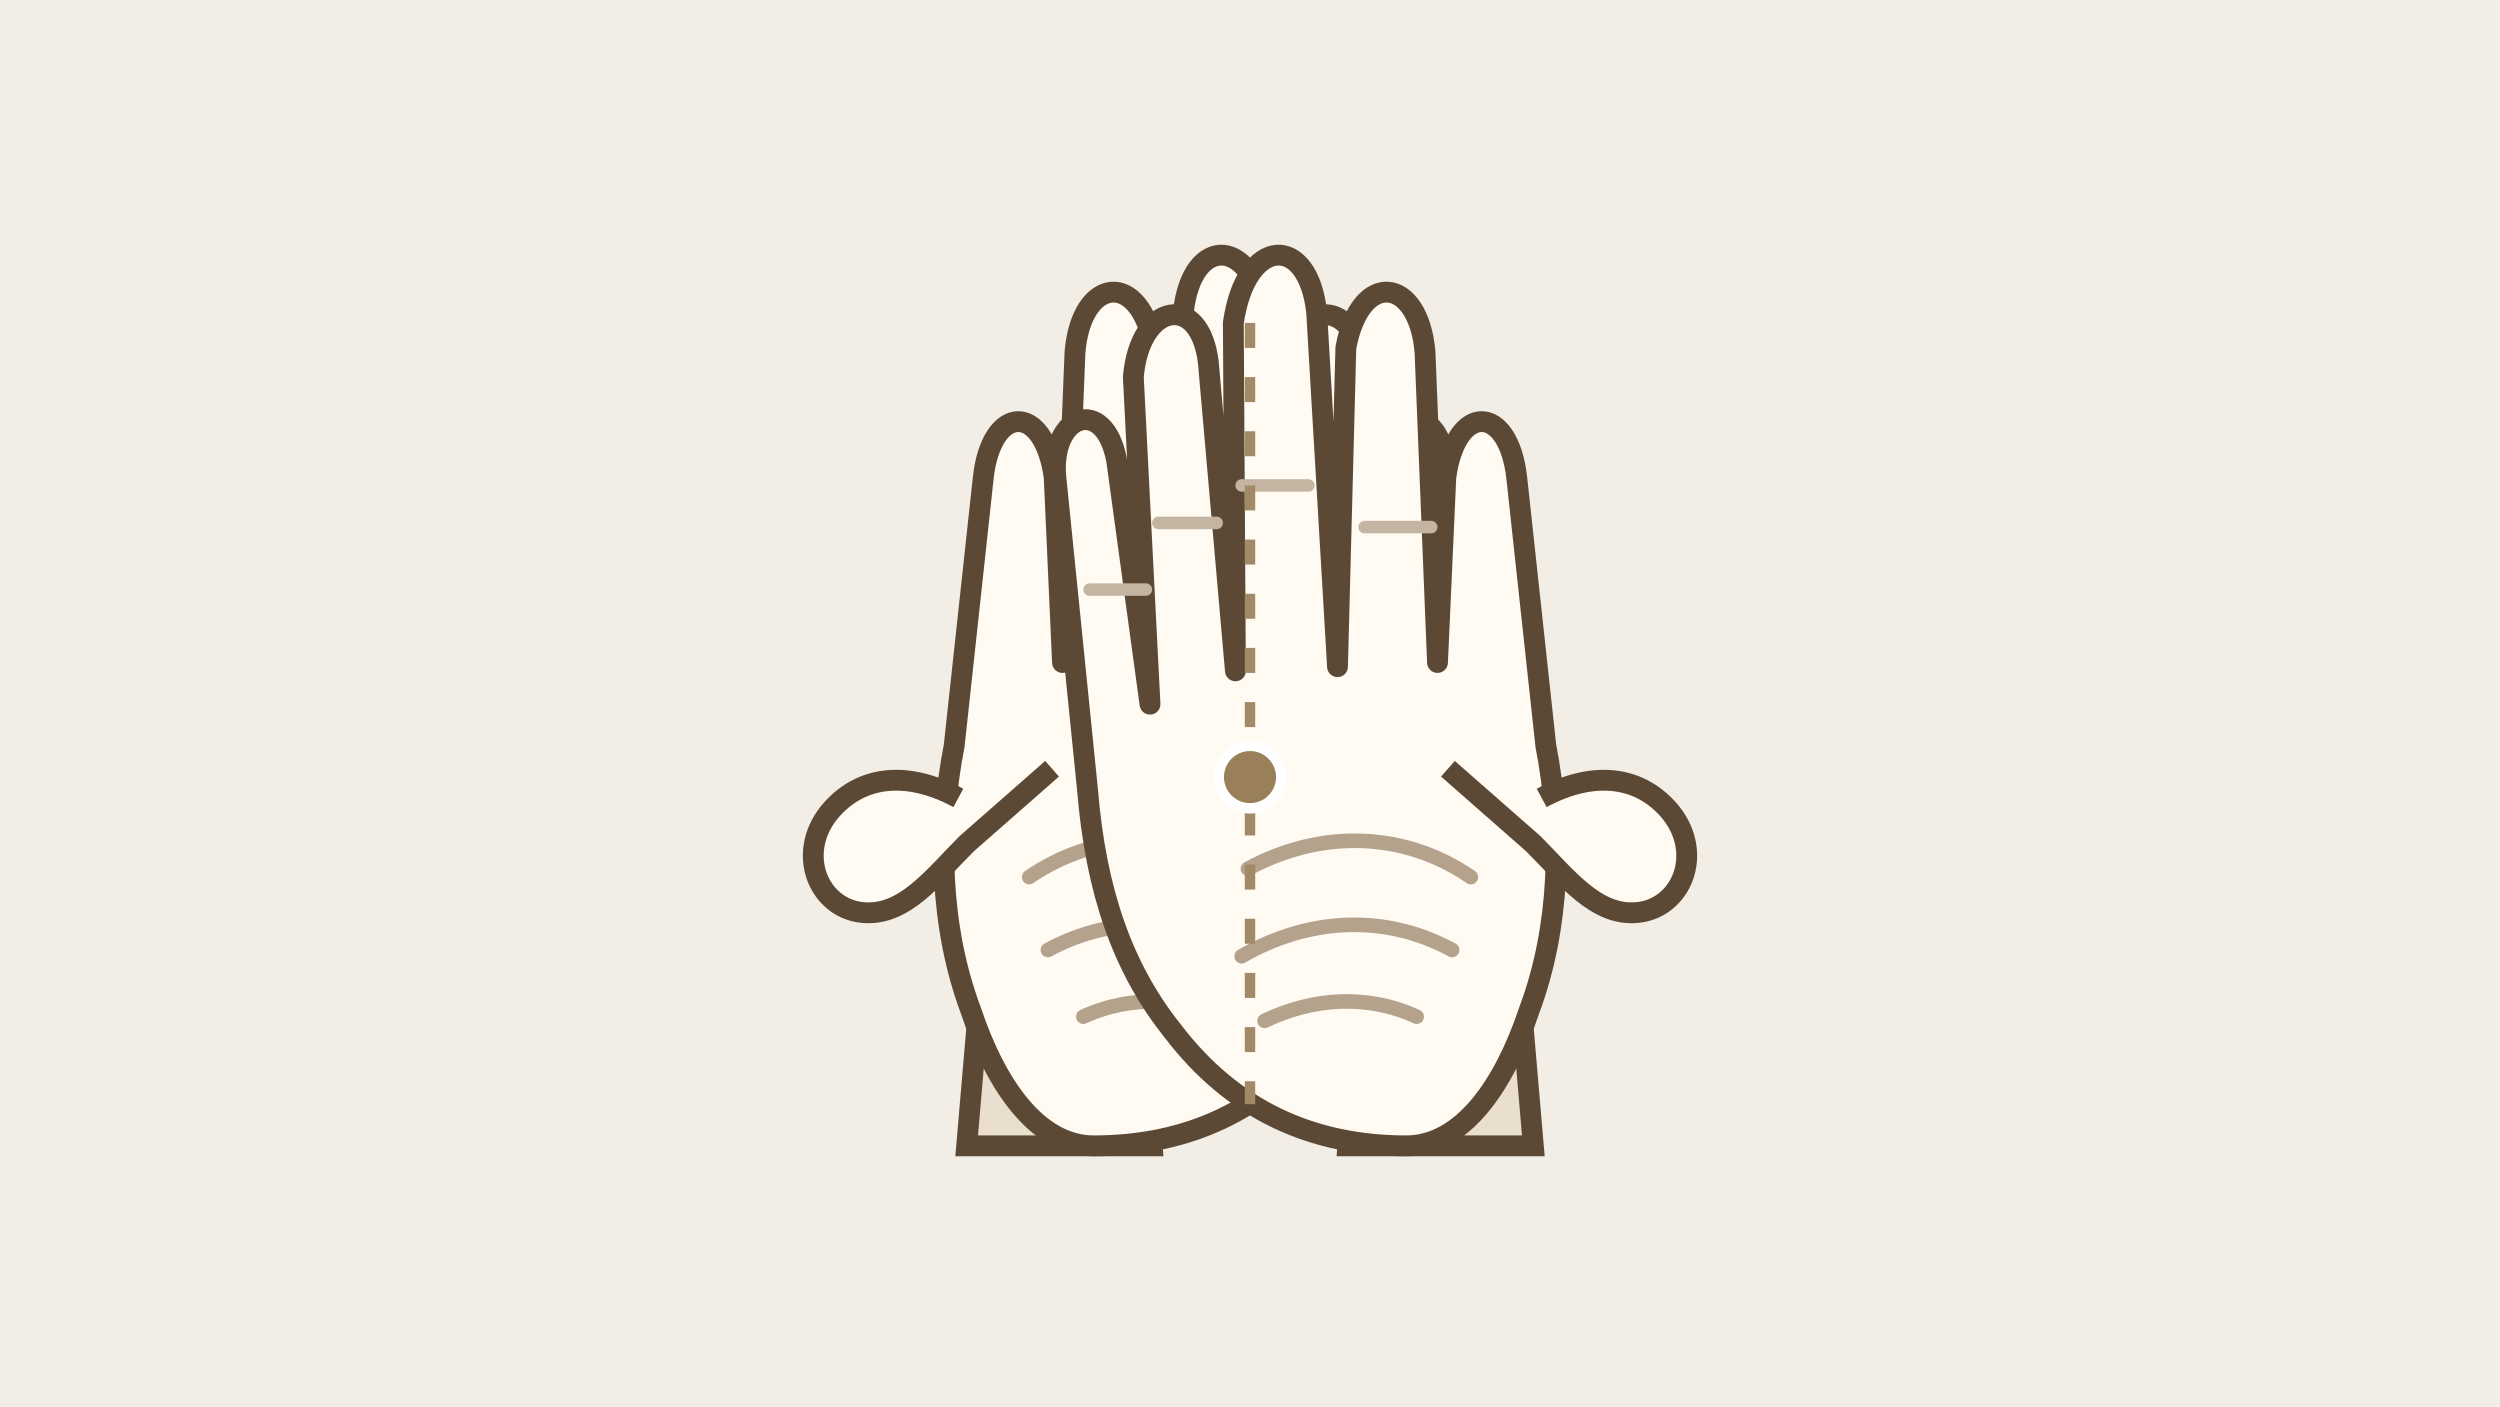
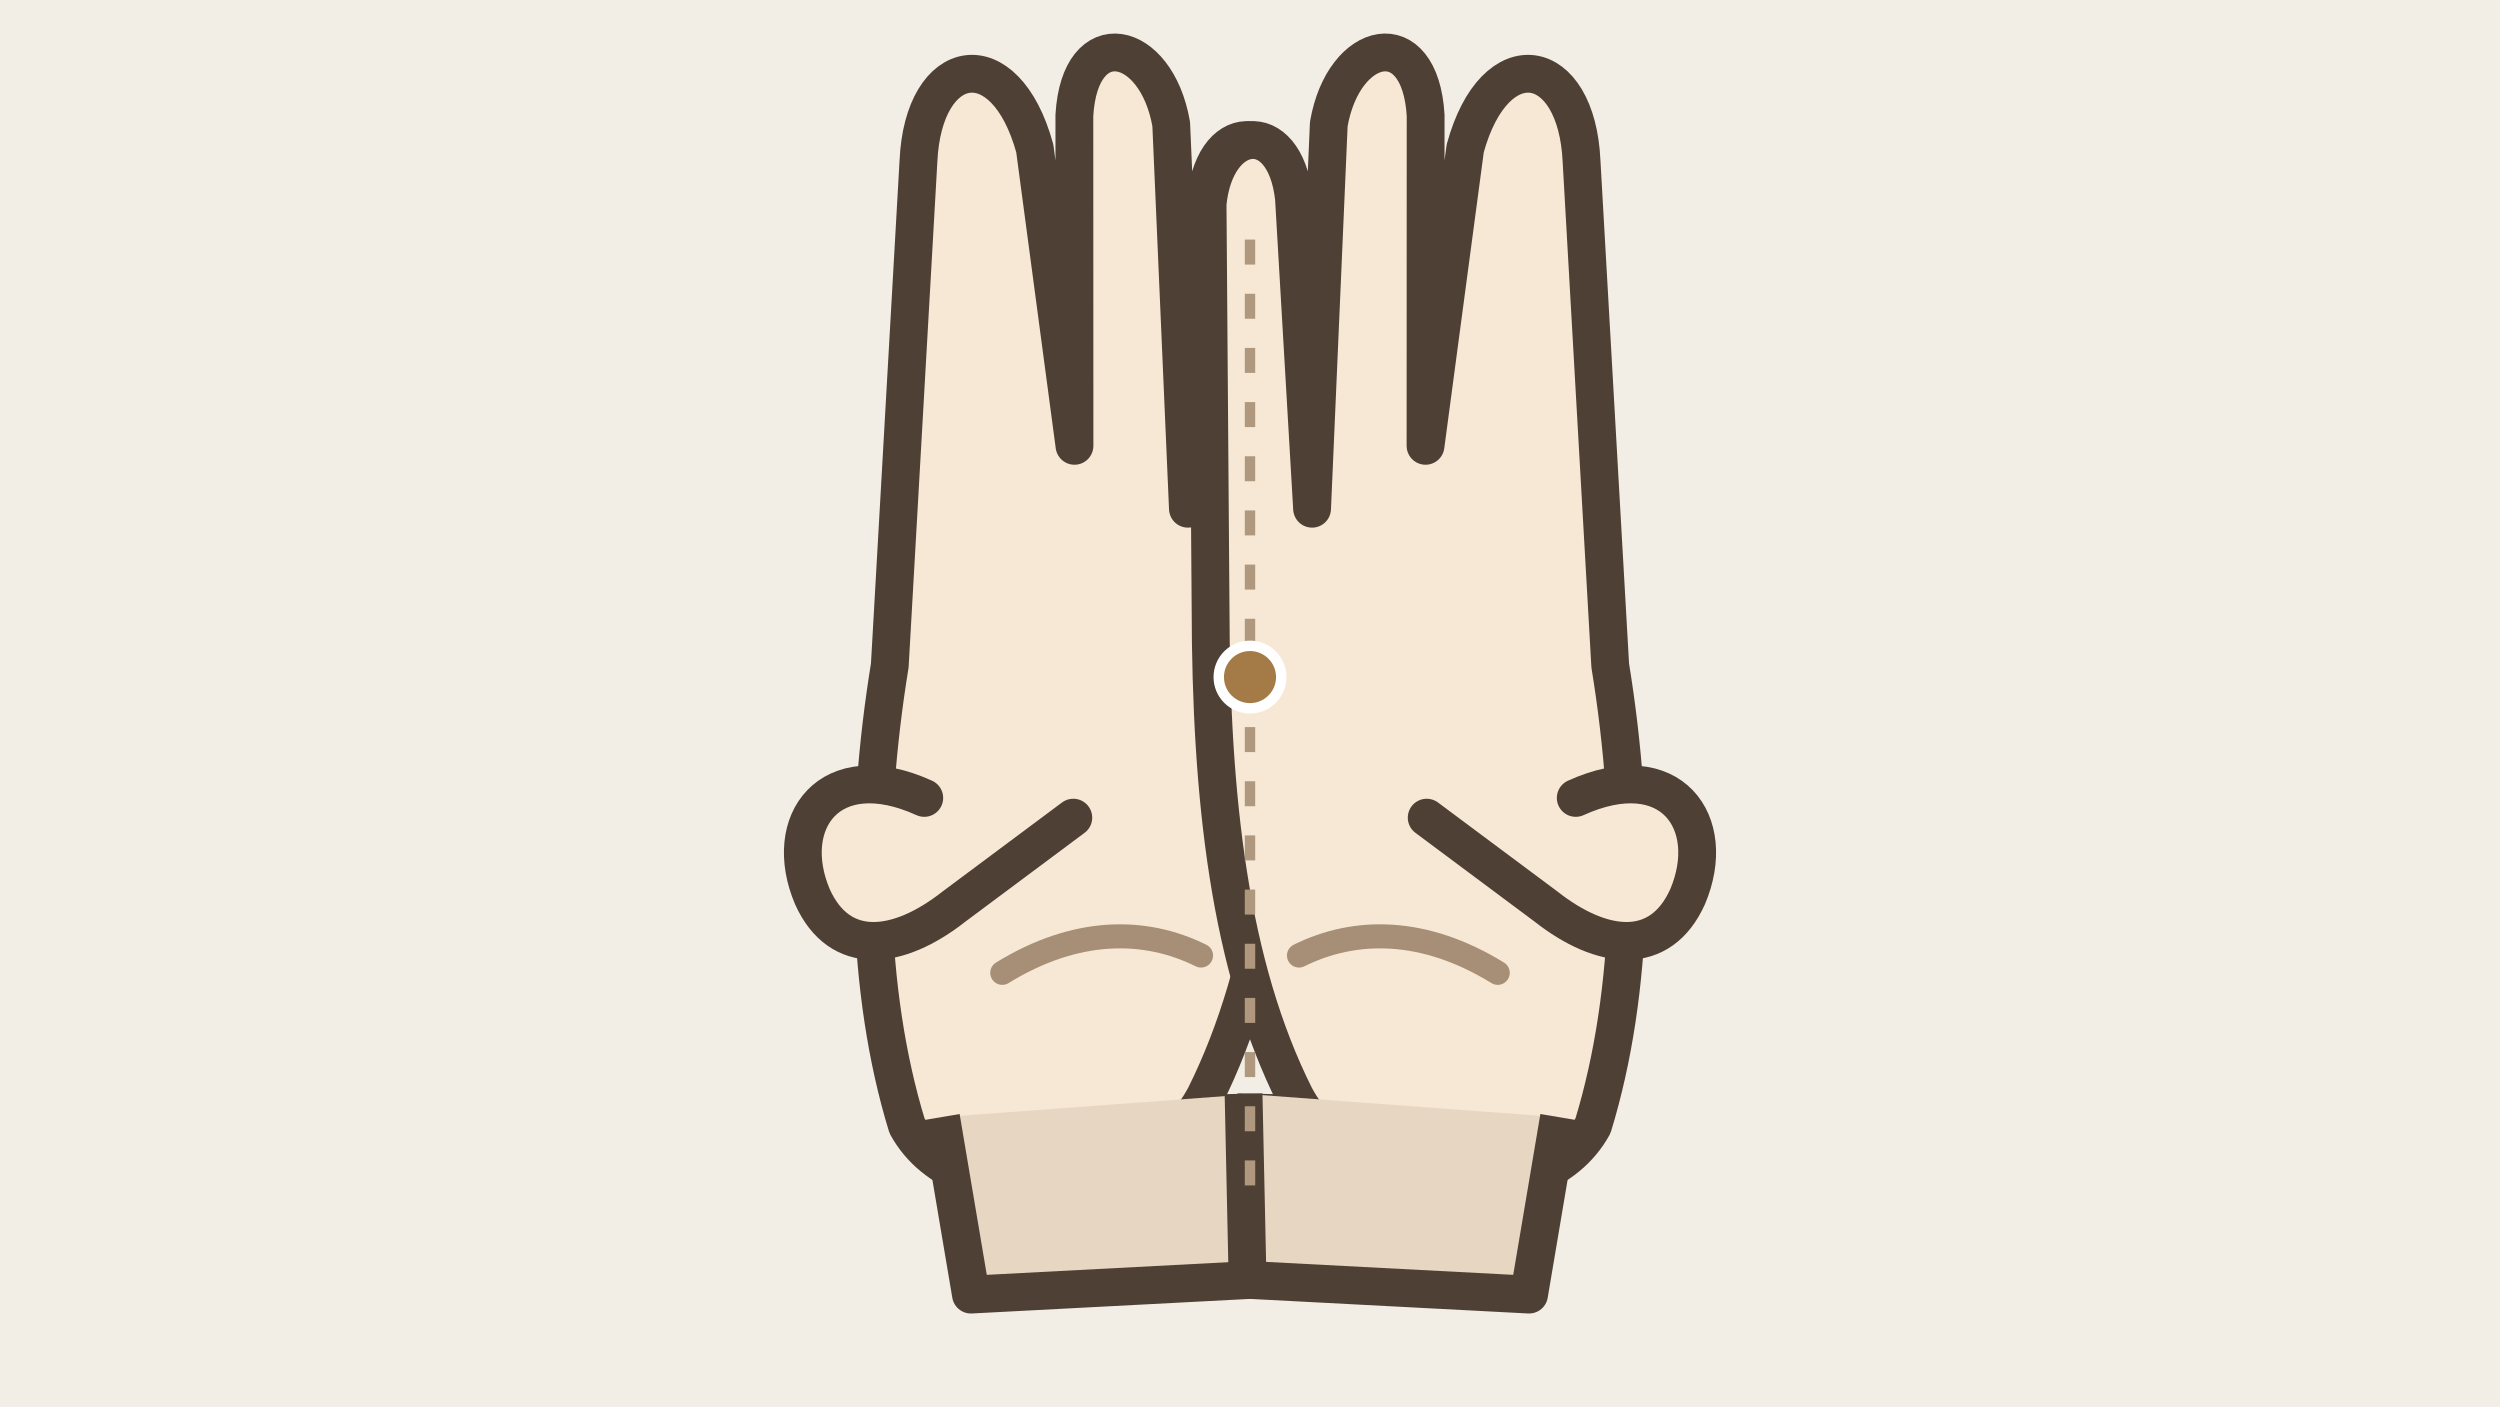
- <svg xmlns="http://www.w3.org/2000/svg" viewBox="0 0 1200 675" role="img" aria-labelledby="title desc">
+ <svg xmlns="http://www.w3.org/2000/svg" viewBox="0 0 1200 675" role="img" aria-label="Añjali-mudrā">
  <rect width="1200" height="675" fill="#f2ede5" />
-   <g transform="translate(600 345)">
-     <g transform="translate(-92 0)">
-       <path d="M-44 205 L-38 135 C-18 122 20 122 39 136 L45 205 Z" fill="#eadfce" stroke="#5c4935" stroke-width="10" />
-       <path d="M-42 140 C-57 100 -58 54 -50 13 L-36 -116 C-32 -151 -7 -152 -2 -116 L2 -27 L8 -176 C11 -212 39 -216 46 -178 L50 -25 L60 -195 C64 -233 94 -232 100 -190 L99 -23 L112 -171 C116 -205 145 -200 148 -164 L140 -7 L156 -124 C162 -156 189 -146 185 -114 L170 34 C166 83 153 120 129 150 C100 188 62 205 17 205 C-10 205 -30 176 -42 140 Z" fill="#fffaf2" stroke="#5c4935" stroke-width="10" stroke-linejoin="round" />
-       <path d="M-48 38 C-74 24 -96 28 -110 45 C-126 65 -115 91 -94 93 C-74 95 -60 76 -44 60 L-3 24" fill="#fffaf2" stroke="#5c4935" stroke-width="10" stroke-linejoin="round" />
-       <path d="M-14 76 C18 54 58 53 93 72 M-5 111 C28 93 65 96 96 114 M12 143 C36 132 62 134 85 145" fill="none" stroke="#b4a28d" stroke-width="7" stroke-linecap="round" />
-       <path d="M5 -92 H37 M64 -112 H96 M108 -94 H136 M142 -62 H169" fill="none" stroke="#c4b5a2" stroke-width="6" stroke-linecap="round" />
+   <style>
+ .hand{fill:#f7e8d6;stroke:#4e4034;stroke-width:11;stroke-linejoin:round;stroke-linecap:round}
+ .wrist{fill:#e7d7c2;stroke:#4e4034;stroke-width:11;stroke-linejoin:round}
+ .crease{fill:none;stroke:#a68f76;stroke-width:7;stroke-linecap:round}
+ .guide{fill:none;stroke:#af987d;stroke-width:5;stroke-dasharray:12 14}
+ .contact{fill:#a47b46;stroke:#fff;stroke-width:5}
+ </style>
+   <defs>
+     <g id="side">
+       <path d="M-52 128 C-62 88 -60 40 -50 -6 L-34 -152 C-31 -183 -7 -186 0 -154 L7 -67 L12 -163 C15 -190 37 -184 40 -159 L39 -47 L49 -137 C53 -161 73 -157 74 -134 L67 -17 C64 39 56 87 35 124 C17 154 -38 157 -52 128 Z" class="hand" />
+       <path d="M-42 33 C-69 19 -84 38 -76 60 C-69 78 -52 77 -35 65 L1 41" class="hand" />
+       <path d="M-42 126 L-36 178 L46 178 L50 124" class="wrist" />
+       <path d="M-22 85 C0 73 20 74 36 83" class="crease" />
    </g>
-     <g transform="translate(92 0) scale(-1 1)">
-       <path d="M-44 205 L-38 135 C-18 122 20 122 39 136 L45 205 Z" fill="#eadfce" stroke="#5c4935" stroke-width="10" />
-       <path d="M-42 140 C-57 100 -58 54 -50 13 L-36 -116 C-32 -151 -7 -152 -2 -116 L2 -27 L8 -176 C11 -212 39 -216 46 -178 L50 -25 L60 -195 C64 -233 94 -232 100 -190 L99 -23 L112 -171 C116 -205 145 -200 148 -164 L140 -7 L156 -124 C162 -156 189 -146 185 -114 L170 34 C166 83 153 120 129 150 C100 188 62 205 17 205 C-10 205 -30 176 -42 140 Z" fill="#fffaf2" stroke="#5c4935" stroke-width="10" stroke-linejoin="round" />
-       <path d="M-48 38 C-74 24 -96 28 -110 45 C-126 65 -115 91 -94 93 C-74 95 -60 76 -44 60 L-3 24" fill="#fffaf2" stroke="#5c4935" stroke-width="10" stroke-linejoin="round" />
-       <path d="M-14 76 C18 54 58 53 93 72 M-5 111 C28 93 65 96 96 114 M12 143 C36 132 62 134 85 145" fill="none" stroke="#b4a28d" stroke-width="7" stroke-linecap="round" />
-       <path d="M5 -92 H37 M64 -112 H96 M108 -94 H136 M142 -62 H169" fill="none" stroke="#c4b5a2" stroke-width="6" stroke-linecap="round" />
-     </g>
-     <line x1="0" y1="-190" x2="0" y2="185" stroke="#a28a69" stroke-width="5" stroke-dasharray="12 14" />
-     <circle cx="0" cy="28" r="15" fill="#9a8059" stroke="#fff" stroke-width="5" />
+   </defs>
+   <g transform="translate(510 325) rotate(-3) scale(1.65)">
+     <use href="#side" />
  </g>
+   <g transform="translate(690 325) rotate(3) scale(-1.65 1.65)">
+     <use href="#side" />
+   </g>
+   <line x1="600" y1="115" x2="600" y2="575" class="guide" />
+   <circle cx="600" cy="325" r="15" class="contact" />
</svg>
